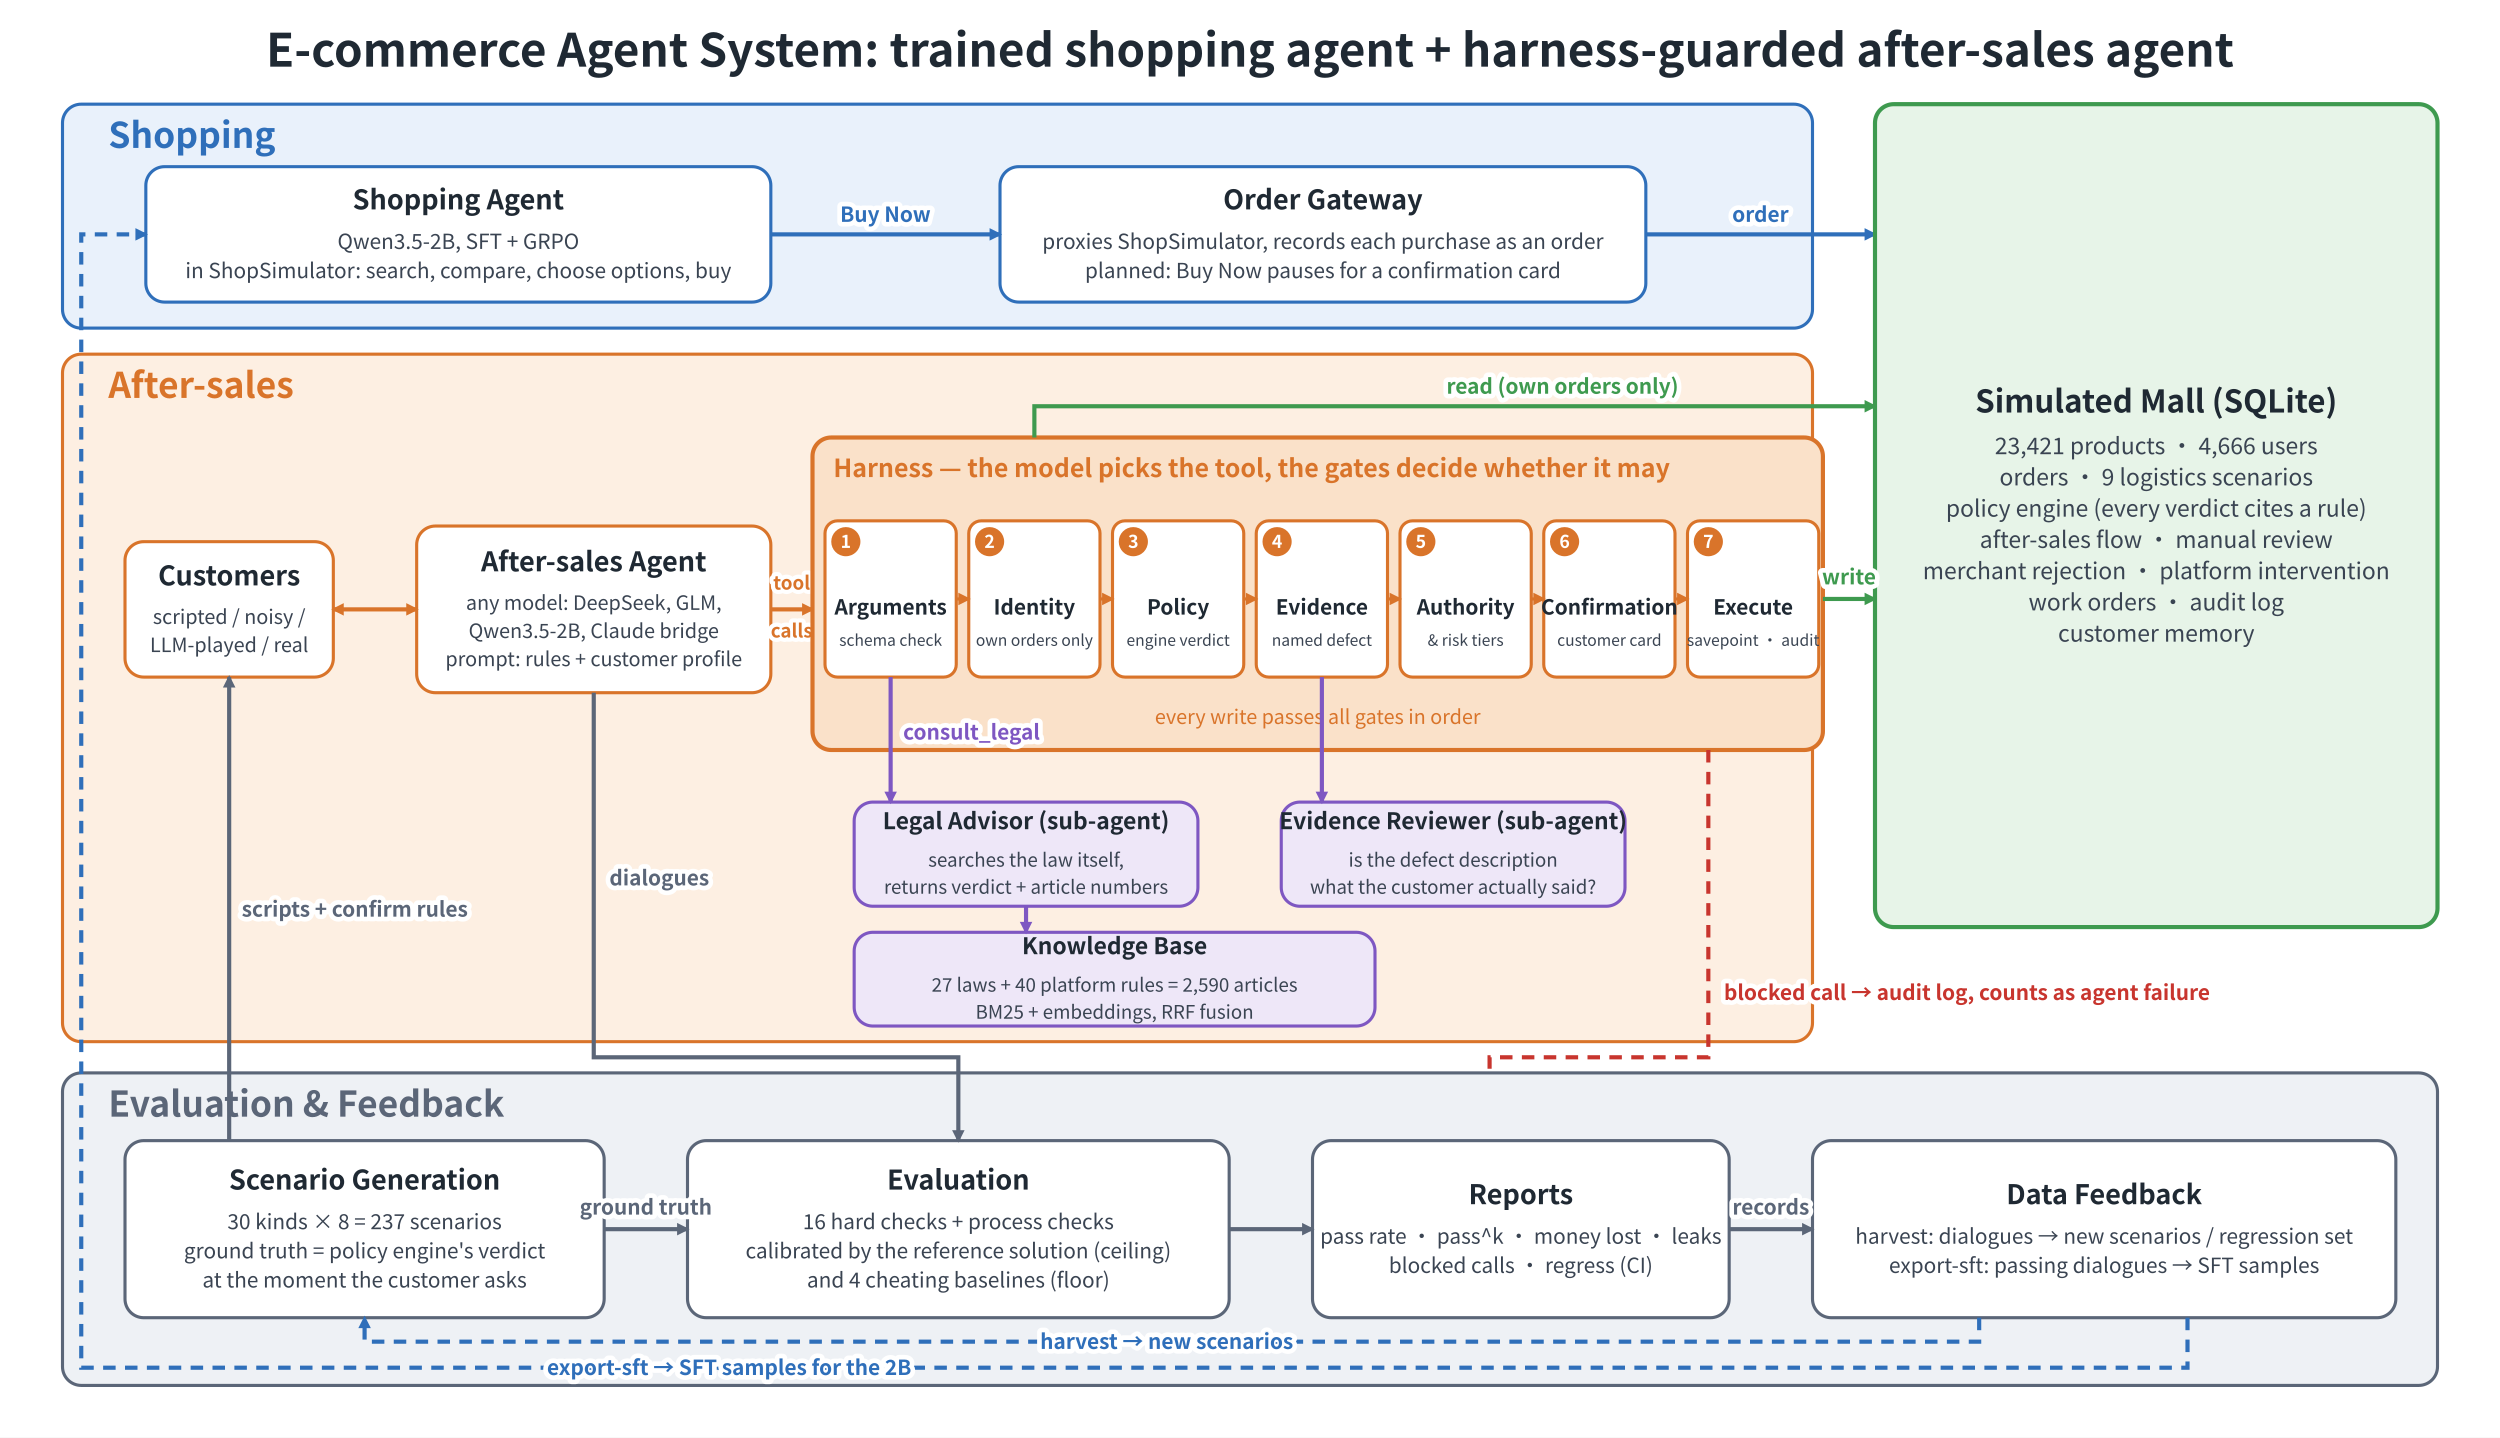
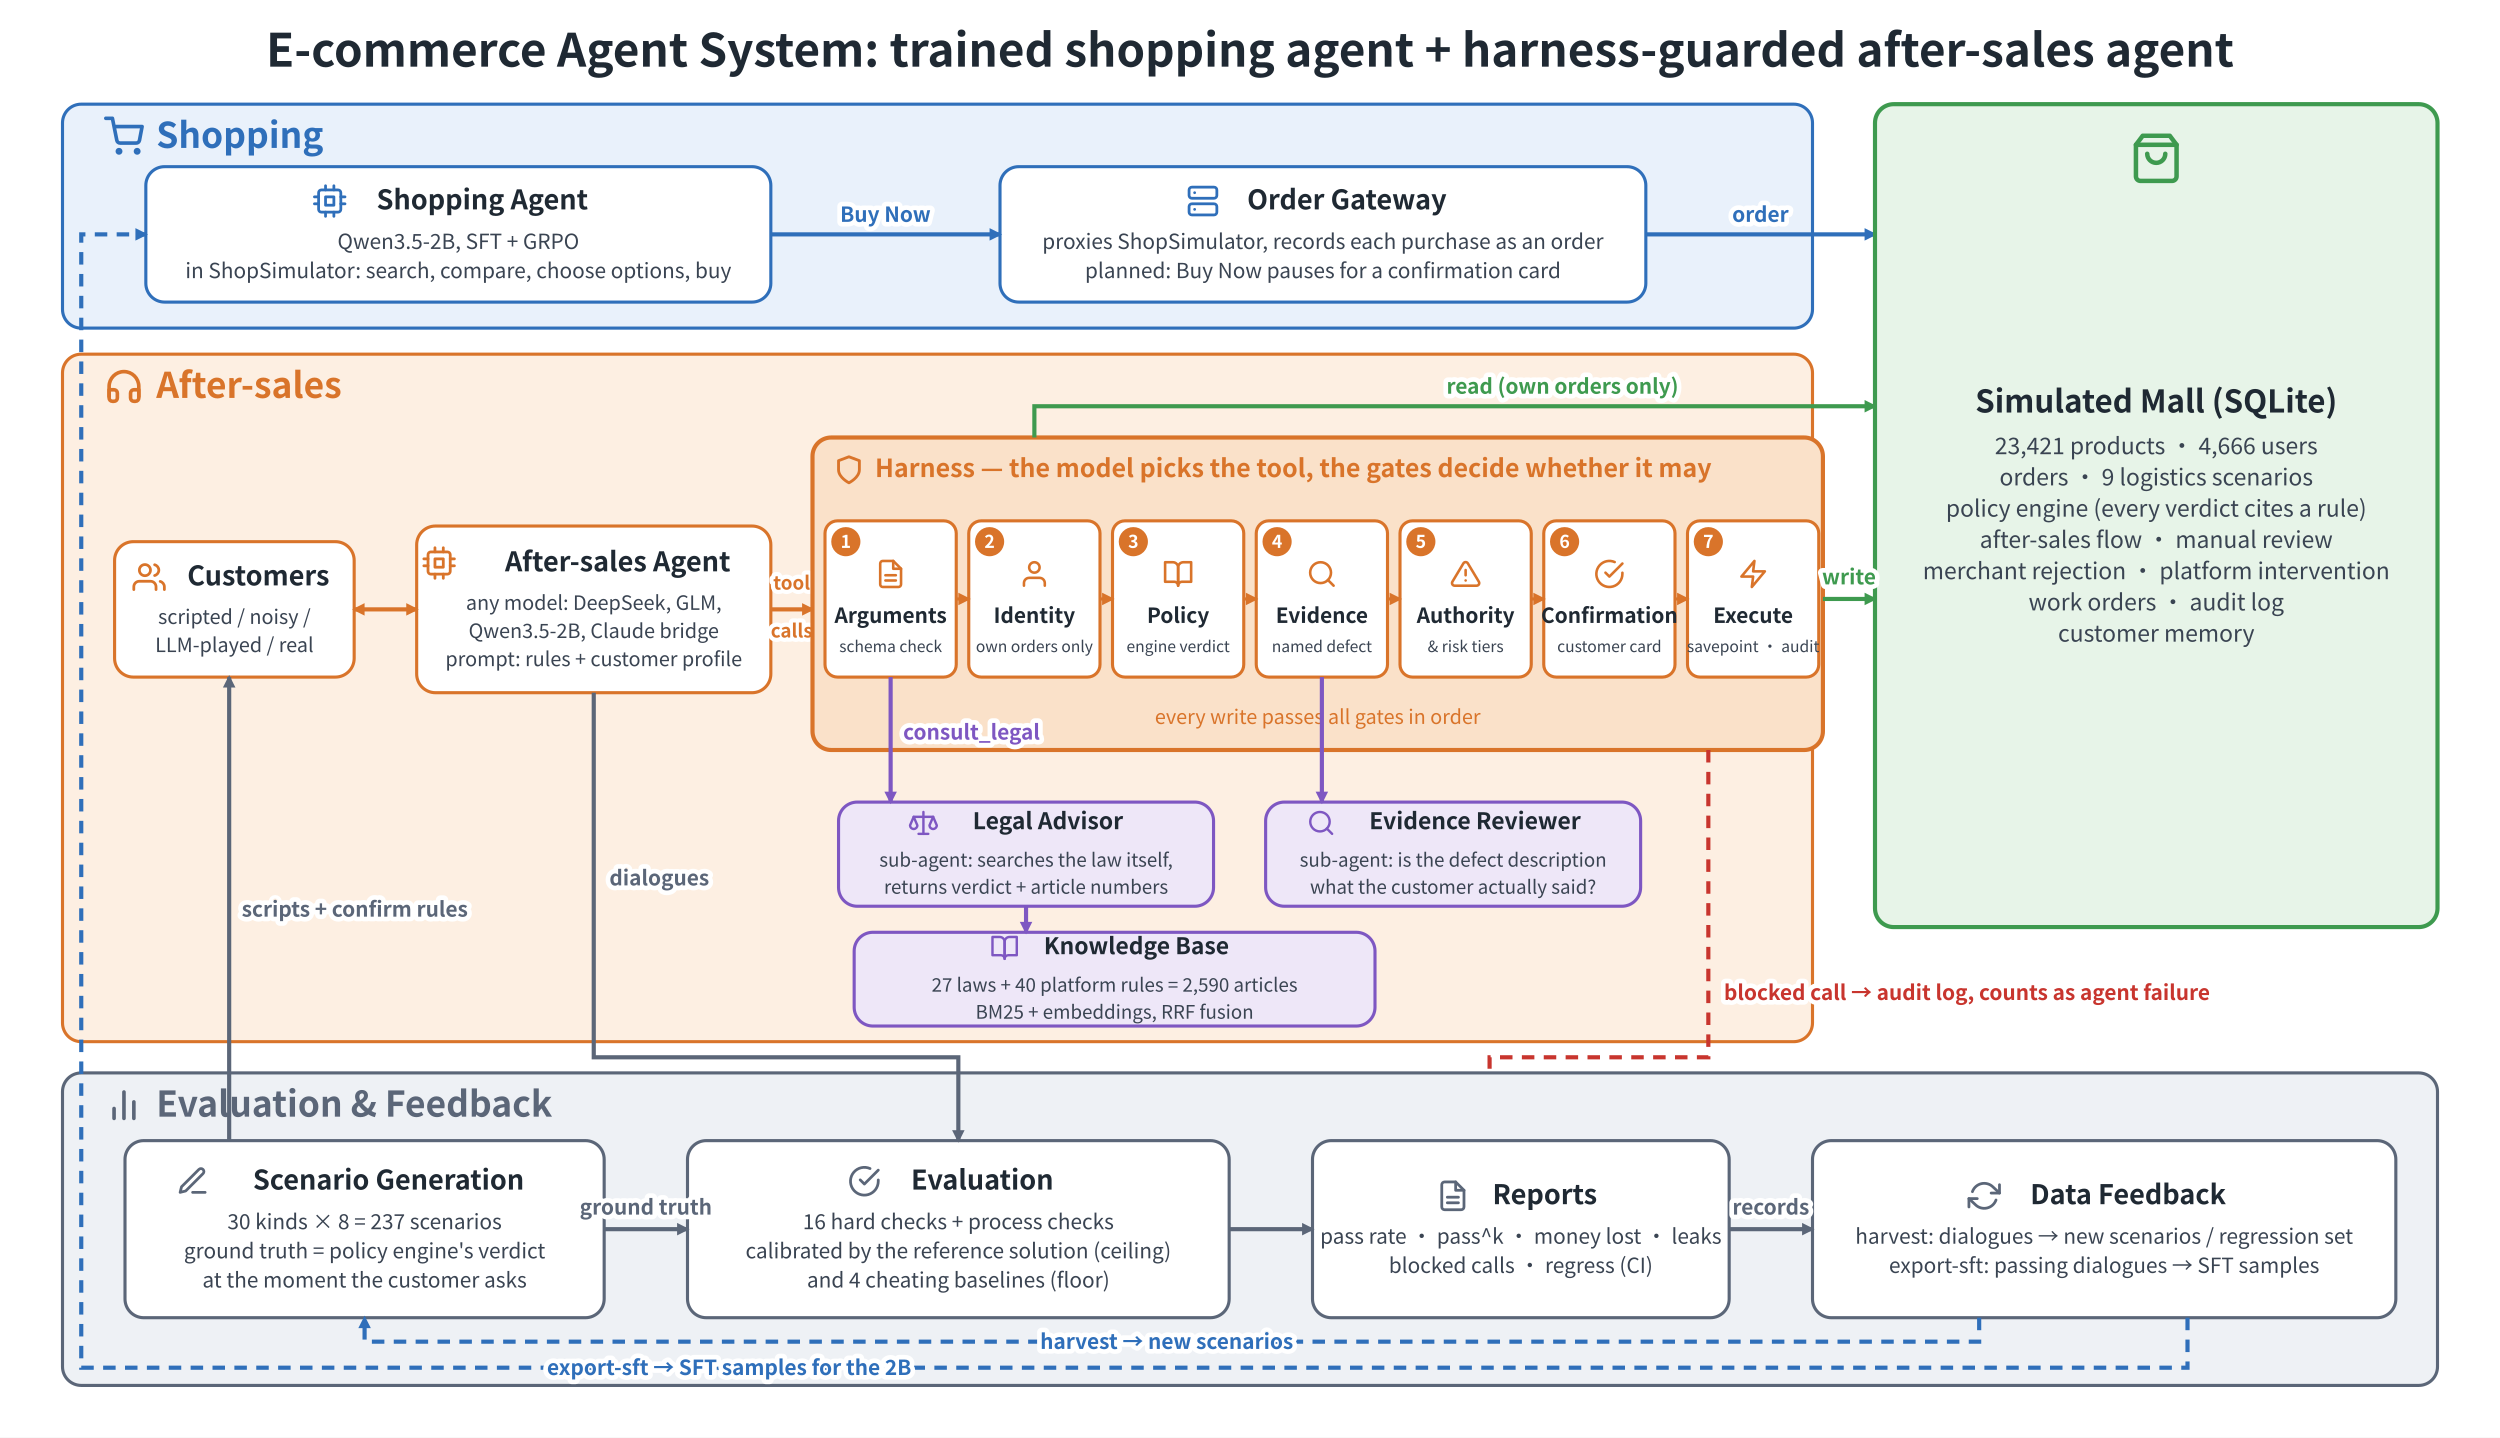
<svg xmlns="http://www.w3.org/2000/svg" width="100%" height="100%" viewBox="0 0 2400 1380" font-family="-apple-system, 'Helvetica Neue', 'PingFang SC', 'Hiragino Sans GB', 'Noto Sans CJK SC', Arial, sans-serif">
  <defs>
    <marker id="head-blue" markerWidth="12" markerHeight="12" refX="10" refY="6" orient="auto" markerUnits="userSpaceOnUse">
      <path d="M 0 0 L 12 6 L 0 12 z" fill="#2F6FBA" />
    </marker>
    <marker id="head-blue-r" markerWidth="12" markerHeight="12" refX="2" refY="6" orient="auto" markerUnits="userSpaceOnUse">
      <path d="M 12 0 L 0 6 L 12 12 z" fill="#2F6FBA" />
    </marker>
    <marker id="head-orange" markerWidth="12" markerHeight="12" refX="10" refY="6" orient="auto" markerUnits="userSpaceOnUse">
      <path d="M 0 0 L 12 6 L 0 12 z" fill="#D9742A" />
    </marker>
    <marker id="head-orange-r" markerWidth="12" markerHeight="12" refX="2" refY="6" orient="auto" markerUnits="userSpaceOnUse">
      <path d="M 12 0 L 0 6 L 12 12 z" fill="#D9742A" />
    </marker>
    <marker id="head-green" markerWidth="12" markerHeight="12" refX="10" refY="6" orient="auto" markerUnits="userSpaceOnUse">
      <path d="M 0 0 L 12 6 L 0 12 z" fill="#3E9A4F" />
    </marker>
    <marker id="head-green-r" markerWidth="12" markerHeight="12" refX="2" refY="6" orient="auto" markerUnits="userSpaceOnUse">
      <path d="M 12 0 L 0 6 L 12 12 z" fill="#3E9A4F" />
    </marker>
    <marker id="head-purple" markerWidth="12" markerHeight="12" refX="10" refY="6" orient="auto" markerUnits="userSpaceOnUse">
      <path d="M 0 0 L 12 6 L 0 12 z" fill="#7E57C2" />
    </marker>
    <marker id="head-purple-r" markerWidth="12" markerHeight="12" refX="2" refY="6" orient="auto" markerUnits="userSpaceOnUse">
      <path d="M 12 0 L 0 6 L 12 12 z" fill="#7E57C2" />
    </marker>
    <marker id="head-grey" markerWidth="12" markerHeight="12" refX="10" refY="6" orient="auto" markerUnits="userSpaceOnUse">
      <path d="M 0 0 L 12 6 L 0 12 z" fill="#5B6678" />
    </marker>
    <marker id="head-grey-r" markerWidth="12" markerHeight="12" refX="2" refY="6" orient="auto" markerUnits="userSpaceOnUse">
      <path d="M 12 0 L 0 6 L 12 12 z" fill="#5B6678" />
    </marker>
    <marker id="head-red" markerWidth="12" markerHeight="12" refX="10" refY="6" orient="auto" markerUnits="userSpaceOnUse">
      <path d="M 0 0 L 12 6 L 0 12 z" fill="#C8352E" />
    </marker>
    <marker id="head-red-r" markerWidth="12" markerHeight="12" refX="2" refY="6" orient="auto" markerUnits="userSpaceOnUse">
      <path d="M 12 0 L 0 6 L 12 12 z" fill="#C8352E" />
    </marker>
  </defs>
  <rect width="2400" height="1380" fill="#FFFFFF" />
  <text x="1200.0" y="64" font-size="44" font-weight="bold" fill="#1F2933" text-anchor="middle">E-commerce Agent System: trained shopping agent + harness-guarded after-sales agent</text>
  <rect x="60" y="100" width="1680" height="215" rx="18" fill="#E9F1FB" stroke="#2F6FBA" stroke-width="3" />
-   <text x="104" y="142" font-size="34" font-weight="bold" fill="#2F6FBA" text-anchor="start">Shopping</text>
+   <g transform="translate(100 112) scale(1.5833)" fill="none" stroke="#2F6FBA" stroke-width="2.2" stroke-linecap="round" stroke-linejoin="round">
+     <circle cx="9" cy="21" r="1" />
+     <circle cx="20" cy="21" r="1" />
+     <path d="M1 1h4l2.68 13.39a2 2 0 0 0 2 1.61h9.72a2 2 0 0 0 2-1.61L23 6H6" />
+   </g>
+   <text x="150" y="142" font-size="34" font-weight="bold" fill="#2F6FBA" text-anchor="start">Shopping</text>
  <rect x="140" y="160" width="600" height="130" rx="18" fill="#FFFFFF" stroke="#2F6FBA" stroke-width="3" />
-   <text x="440.0" y="201.0" font-size="26" font-weight="bold" fill="#1F2933" text-anchor="middle">Shopping Agent</text>
+   <g transform="translate(300.52 177.0) scale(1.3333)" fill="none" stroke="#2F6FBA" stroke-width="2" stroke-linecap="round" stroke-linejoin="round">
+     <rect x="4" y="4" width="16" height="16" rx="2" />
+     <rect x="9" y="9" width="6" height="6" />
+     <line x1="9" y1="1" x2="9" y2="4" />
+     <line x1="15" y1="1" x2="15" y2="4" />
+     <line x1="9" y1="20" x2="9" y2="23" />
+     <line x1="15" y1="20" x2="15" y2="23" />
+     <line x1="20" y1="9" x2="23" y2="9" />
+     <line x1="20" y1="14" x2="23" y2="14" />
+     <line x1="1" y1="9" x2="4" y2="9" />
+     <line x1="1" y1="14" x2="4" y2="14" />
+   </g>
+   <text x="463.0" y="201.0" font-size="26" font-weight="bold" fill="#1F2933" text-anchor="middle">Shopping Agent</text>
  <text x="440.0" y="239.0" font-size="20" font-weight="normal" fill="#3A4452" text-anchor="middle">Qwen3.5-2B, SFT + GRPO</text>
  <text x="440.0" y="267.0" font-size="20" font-weight="normal" fill="#3A4452" text-anchor="middle">in ShopSimulator: search, compare, choose options, buy</text>
  <rect x="960" y="160" width="620" height="130" rx="18" fill="#FFFFFF" stroke="#2F6FBA" stroke-width="3" />
-   <text x="1270.0" y="201.0" font-size="26" font-weight="bold" fill="#1F2933" text-anchor="middle">Order Gateway</text>
+   <g transform="translate(1138.84 177.0) scale(1.3333)" fill="none" stroke="#2F6FBA" stroke-width="2" stroke-linecap="round" stroke-linejoin="round">
+     <rect x="2" y="2" width="20" height="8" rx="2" />
+     <rect x="2" y="14" width="20" height="8" rx="2" />
+     <line x1="6" y1="6" x2="6.01" y2="6" />
+     <line x1="6" y1="18" x2="6.01" y2="18" />
+   </g>
+   <text x="1293.0" y="201.0" font-size="26" font-weight="bold" fill="#1F2933" text-anchor="middle">Order Gateway</text>
  <text x="1270.0" y="239.0" font-size="20" font-weight="normal" fill="#3A4452" text-anchor="middle">proxies ShopSimulator, records each purchase as an order</text>
  <text x="1270.0" y="267.0" font-size="20" font-weight="normal" fill="#3A4452" text-anchor="middle">planned: Buy Now pauses for a confirmation card</text>
  <path d="M 740 225 L 960 225" fill="none" stroke="#2F6FBA" stroke-width="4" marker-end="url(#head-blue)" />
  <text x="850.0" y="213.0" font-size="20" font-weight="bold" fill="#2F6FBA" text-anchor="middle" stroke="#FFFFFF" stroke-width="9.0" paint-order="stroke" stroke-linejoin="round">Buy Now</text>
  <path d="M 1580 225 L 1800 225" fill="none" stroke="#2F6FBA" stroke-width="4" marker-end="url(#head-blue)" />
  <text x="1690.0" y="213.0" font-size="20" font-weight="bold" fill="#2F6FBA" text-anchor="middle" stroke="#FFFFFF" stroke-width="9.0" paint-order="stroke" stroke-linejoin="round">order</text>
  <rect x="1800" y="100" width="540" height="790" rx="18" fill="#E7F4E8" stroke="#3E9A4F" stroke-width="4" />
+   <g transform="translate(2044.0 126) scale(2.1667)" fill="none" stroke="#3E9A4F" stroke-width="2" stroke-linecap="round" stroke-linejoin="round">
+     <path d="M6 2L3 6v14a2 2 0 0 0 2 2h14a2 2 0 0 0 2-2V6l-3-4z" />
+     <line x1="3" y1="6" x2="21" y2="6" />
+     <path d="M16 10a4 4 0 0 1-8 0" />
+   </g>
  <text x="2070.0" y="396.0" font-size="30" font-weight="bold" fill="#1F2933" text-anchor="middle">Simulated Mall (SQLite)</text>
  <text x="2070.0" y="436.0" font-size="22" font-weight="normal" fill="#3A4452" text-anchor="middle">23,421 products · 4,666 users</text>
  <text x="2070.0" y="466.0" font-size="22" font-weight="normal" fill="#3A4452" text-anchor="middle">orders · 9 logistics scenarios</text>
  <text x="2070.0" y="496.0" font-size="22" font-weight="normal" fill="#3A4452" text-anchor="middle">policy engine (every verdict cites a rule)</text>
  <text x="2070.0" y="526.0" font-size="22" font-weight="normal" fill="#3A4452" text-anchor="middle">after-sales flow · manual review</text>
  <text x="2070.0" y="556.0" font-size="22" font-weight="normal" fill="#3A4452" text-anchor="middle">merchant rejection · platform intervention</text>
  <text x="2070.0" y="586.0" font-size="22" font-weight="normal" fill="#3A4452" text-anchor="middle">work orders · audit log</text>
  <text x="2070.0" y="616.0" font-size="22" font-weight="normal" fill="#3A4452" text-anchor="middle">customer memory</text>
  <rect x="60" y="340" width="1680" height="660" rx="18" fill="#FDEFE2" stroke="#D9742A" stroke-width="3" />
-   <text x="104" y="382" font-size="34" font-weight="bold" fill="#D9742A" text-anchor="start">After-sales</text>
-   <rect x="120" y="520" width="200" height="130" rx="18" fill="#FFFFFF" stroke="#D9742A" stroke-width="3" />
-   <text x="220.0" y="562.0" font-size="26" font-weight="bold" fill="#1F2933" text-anchor="middle">Customers</text>
-   <text x="220.0" y="599.0" font-size="19" font-weight="normal" fill="#3A4452" text-anchor="middle">scripted / noisy /</text>
-   <text x="220.0" y="626.0" font-size="19" font-weight="normal" fill="#3A4452" text-anchor="middle">LLM-played / real</text>
+   <g transform="translate(100 352) scale(1.5833)" fill="none" stroke="#D9742A" stroke-width="2.2" stroke-linecap="round" stroke-linejoin="round">
+     <path d="M3 18v-6a9 9 0 0 1 18 0v6" />
+     <path d="M21 19a2 2 0 0 1-2 2h-1a2 2 0 0 1-2-2v-3a2 2 0 0 1 2-2h3zM3 19a2 2 0 0 0 2 2h1a2 2 0 0 0 2-2v-3a2 2 0 0 0-2-2H3z" />
+   </g>
+   <text x="150" y="382" font-size="34" font-weight="bold" fill="#D9742A" text-anchor="start">After-sales</text>
+   <rect x="110" y="520" width="230" height="130" rx="18" fill="#FFFFFF" stroke="#D9742A" stroke-width="3" />
+   <g transform="translate(127.12 538.0) scale(1.3333)" fill="none" stroke="#D9742A" stroke-width="2" stroke-linecap="round" stroke-linejoin="round">
+     <path d="M17 21v-2a4 4 0 0 0-4-4H5a4 4 0 0 0-4 4v2" />
+     <circle cx="9" cy="7" r="4" />
+     <path d="M23 21v-2a4 4 0 0 0-3-3.87" />
+     <path d="M16 3.13a4 4 0 0 1 0 7.75" />
+   </g>
+   <text x="248.0" y="562.0" font-size="26" font-weight="bold" fill="#1F2933" text-anchor="middle">Customers</text>
+   <text x="225.0" y="599.0" font-size="19" font-weight="normal" fill="#3A4452" text-anchor="middle">scripted / noisy /</text>
+   <text x="225.0" y="626.0" font-size="19" font-weight="normal" fill="#3A4452" text-anchor="middle">LLM-played / real</text>
  <rect x="400" y="505" width="340" height="160" rx="18" fill="#FFFFFF" stroke="#D9742A" stroke-width="3" />
-   <text x="570.0" y="548.5" font-size="26" font-weight="bold" fill="#1F2933" text-anchor="middle">After-sales Agent</text>
+   <g transform="translate(405.56 524.5) scale(1.3333)" fill="none" stroke="#D9742A" stroke-width="2" stroke-linecap="round" stroke-linejoin="round">
+     <rect x="4" y="4" width="16" height="16" rx="2" />
+     <rect x="9" y="9" width="6" height="6" />
+     <line x1="9" y1="1" x2="9" y2="4" />
+     <line x1="15" y1="1" x2="15" y2="4" />
+     <line x1="9" y1="20" x2="9" y2="23" />
+     <line x1="15" y1="20" x2="15" y2="23" />
+     <line x1="20" y1="9" x2="23" y2="9" />
+     <line x1="20" y1="14" x2="23" y2="14" />
+     <line x1="1" y1="9" x2="4" y2="9" />
+     <line x1="1" y1="14" x2="4" y2="14" />
+   </g>
+   <text x="593.0" y="548.5" font-size="26" font-weight="bold" fill="#1F2933" text-anchor="middle">After-sales Agent</text>
  <text x="570.0" y="585.5" font-size="19" font-weight="normal" fill="#3A4452" text-anchor="middle">any model: DeepSeek, GLM,</text>
  <text x="570.0" y="612.5" font-size="19" font-weight="normal" fill="#3A4452" text-anchor="middle">Qwen3.5-2B, Claude bridge</text>
  <text x="570.0" y="639.5" font-size="19" font-weight="normal" fill="#3A4452" text-anchor="middle">prompt: rules + customer profile</text>
-   <path d="M 320 585 L 400 585" fill="none" stroke="#D9742A" stroke-width="4" marker-end="url(#head-orange)" marker-start="url(#head-orange-r)" />
+   <path d="M 340 585 L 400 585" fill="none" stroke="#D9742A" stroke-width="4" marker-end="url(#head-orange)" marker-start="url(#head-orange-r)" />
  <path d="M 740 585 L 780 585" fill="none" stroke="#D9742A" stroke-width="4" marker-end="url(#head-orange)" />
  <text x="760" y="566" font-size="18" font-weight="bold" fill="#D9742A" text-anchor="middle" stroke="#FFFFFF" stroke-width="8.1" paint-order="stroke" stroke-linejoin="round">tool</text>
  <text x="760" y="612" font-size="18" font-weight="bold" fill="#D9742A" text-anchor="middle" stroke="#FFFFFF" stroke-width="8.1" paint-order="stroke" stroke-linejoin="round">calls</text>
  <rect x="780" y="420" width="970" height="300" rx="18" fill="#FAE1C9" stroke="#D9742A" stroke-width="4" />
-   <text x="800" y="458" font-size="24" font-weight="bold" fill="#D9742A" text-anchor="start">Harness — the model picks the tool, the gates decide whether it may</text>
+   <g transform="translate(800 436) scale(1.25)" fill="none" stroke="#D9742A" stroke-width="2.2" stroke-linecap="round" stroke-linejoin="round">
+     <path d="M12 22s8-4 8-10V5l-8-3-8 3v7c0 6 8 10 8 10z" />
+   </g>
+   <text x="840" y="458" font-size="24" font-weight="bold" fill="#D9742A" text-anchor="start">Harness — the model picks the tool, the gates decide whether it may</text>
  <rect x="792" y="500" width="126" height="150" rx="12" fill="#FFFFFF" stroke="#D9742A" stroke-width="3" />
  <circle cx="812" cy="520" r="14" fill="#D9742A" />
  <text x="812" y="526" font-size="17" font-weight="bold" fill="#FFFFFF" text-anchor="middle">1</text>
-   <text x="855.0" y="590" font-size="20" font-weight="bold" fill="#1F2933" text-anchor="middle">Arguments</text>
-   <text x="855.0" y="620" font-size="15" font-weight="normal" fill="#3A4452" text-anchor="middle">schema check</text>
+   <g transform="translate(840.0 536) scale(1.25)" fill="none" stroke="#D9742A" stroke-width="2" stroke-linecap="round" stroke-linejoin="round">
+     <path d="M14 2H6a2 2 0 0 0-2 2v16a2 2 0 0 0 2 2h12a2 2 0 0 0 2-2V8z" />
+     <polyline points="14 2 14 8 20 8" />
+     <line x1="16" y1="13" x2="8" y2="13" />
+     <line x1="16" y1="17" x2="8" y2="17" />
+   </g>
+   <text x="855.0" y="598" font-size="20" font-weight="bold" fill="#1F2933" text-anchor="middle">Arguments</text>
+   <text x="855.0" y="626" font-size="15" font-weight="normal" fill="#3A4452" text-anchor="middle">schema check</text>
  <rect x="930" y="500" width="126" height="150" rx="12" fill="#FFFFFF" stroke="#D9742A" stroke-width="3" />
  <circle cx="950" cy="520" r="14" fill="#D9742A" />
  <text x="950" y="526" font-size="17" font-weight="bold" fill="#FFFFFF" text-anchor="middle">2</text>
-   <text x="993.0" y="590" font-size="20" font-weight="bold" fill="#1F2933" text-anchor="middle">Identity</text>
-   <text x="993.0" y="620" font-size="15" font-weight="normal" fill="#3A4452" text-anchor="middle">own orders only</text>
+   <g transform="translate(978.0 536) scale(1.25)" fill="none" stroke="#D9742A" stroke-width="2" stroke-linecap="round" stroke-linejoin="round">
+     <path d="M20 21v-2a4 4 0 0 0-4-4H8a4 4 0 0 0-4 4v2" />
+     <circle cx="12" cy="7" r="4" />
+   </g>
+   <text x="993.0" y="598" font-size="20" font-weight="bold" fill="#1F2933" text-anchor="middle">Identity</text>
+   <text x="993.0" y="626" font-size="15" font-weight="normal" fill="#3A4452" text-anchor="middle">own orders only</text>
  <path d="M 918 575 L 930 575" fill="none" stroke="#D9742A" stroke-width="3" marker-end="url(#head-orange)" />
  <rect x="1068" y="500" width="126" height="150" rx="12" fill="#FFFFFF" stroke="#D9742A" stroke-width="3" />
  <circle cx="1088" cy="520" r="14" fill="#D9742A" />
  <text x="1088" y="526" font-size="17" font-weight="bold" fill="#FFFFFF" text-anchor="middle">3</text>
-   <text x="1131.0" y="590" font-size="20" font-weight="bold" fill="#1F2933" text-anchor="middle">Policy</text>
-   <text x="1131.0" y="620" font-size="15" font-weight="normal" fill="#3A4452" text-anchor="middle">engine verdict</text>
+   <g transform="translate(1116.0 536) scale(1.25)" fill="none" stroke="#D9742A" stroke-width="2" stroke-linecap="round" stroke-linejoin="round">
+     <path d="M2 3h6a4 4 0 0 1 4 4v14a3 3 0 0 0-3-3H2z" />
+     <path d="M22 3h-6a4 4 0 0 0-4 4v14a3 3 0 0 1 3-3h7z" />
+   </g>
+   <text x="1131.0" y="598" font-size="20" font-weight="bold" fill="#1F2933" text-anchor="middle">Policy</text>
+   <text x="1131.0" y="626" font-size="15" font-weight="normal" fill="#3A4452" text-anchor="middle">engine verdict</text>
  <path d="M 1056 575 L 1068 575" fill="none" stroke="#D9742A" stroke-width="3" marker-end="url(#head-orange)" />
  <rect x="1206" y="500" width="126" height="150" rx="12" fill="#FFFFFF" stroke="#D9742A" stroke-width="3" />
  <circle cx="1226" cy="520" r="14" fill="#D9742A" />
  <text x="1226" y="526" font-size="17" font-weight="bold" fill="#FFFFFF" text-anchor="middle">4</text>
-   <text x="1269.0" y="590" font-size="20" font-weight="bold" fill="#1F2933" text-anchor="middle">Evidence</text>
-   <text x="1269.0" y="620" font-size="15" font-weight="normal" fill="#3A4452" text-anchor="middle">named defect</text>
+   <g transform="translate(1254.0 536) scale(1.25)" fill="none" stroke="#D9742A" stroke-width="2" stroke-linecap="round" stroke-linejoin="round">
+     <circle cx="11" cy="11" r="8" />
+     <line x1="21" y1="21" x2="16.65" y2="16.65" />
+   </g>
+   <text x="1269.0" y="598" font-size="20" font-weight="bold" fill="#1F2933" text-anchor="middle">Evidence</text>
+   <text x="1269.0" y="626" font-size="15" font-weight="normal" fill="#3A4452" text-anchor="middle">named defect</text>
  <path d="M 1194 575 L 1206 575" fill="none" stroke="#D9742A" stroke-width="3" marker-end="url(#head-orange)" />
  <rect x="1344" y="500" width="126" height="150" rx="12" fill="#FFFFFF" stroke="#D9742A" stroke-width="3" />
  <circle cx="1364" cy="520" r="14" fill="#D9742A" />
  <text x="1364" y="526" font-size="17" font-weight="bold" fill="#FFFFFF" text-anchor="middle">5</text>
-   <text x="1407.0" y="590" font-size="20" font-weight="bold" fill="#1F2933" text-anchor="middle">Authority</text>
-   <text x="1407.0" y="620" font-size="15" font-weight="normal" fill="#3A4452" text-anchor="middle">&amp; risk tiers</text>
+   <g transform="translate(1392.0 536) scale(1.25)" fill="none" stroke="#D9742A" stroke-width="2" stroke-linecap="round" stroke-linejoin="round">
+     <path d="M10.29 3.86L1.82 18a2 2 0 0 0 1.71 3h16.94a2 2 0 0 0 1.71-3L13.71 3.86a2 2 0 0 0-3.42 0z" />
+     <line x1="12" y1="9" x2="12" y2="13" />
+     <line x1="12" y1="17" x2="12.01" y2="17" />
+   </g>
+   <text x="1407.0" y="598" font-size="20" font-weight="bold" fill="#1F2933" text-anchor="middle">Authority</text>
+   <text x="1407.0" y="626" font-size="15" font-weight="normal" fill="#3A4452" text-anchor="middle">&amp; risk tiers</text>
  <path d="M 1332 575 L 1344 575" fill="none" stroke="#D9742A" stroke-width="3" marker-end="url(#head-orange)" />
  <rect x="1482" y="500" width="126" height="150" rx="12" fill="#FFFFFF" stroke="#D9742A" stroke-width="3" />
  <circle cx="1502" cy="520" r="14" fill="#D9742A" />
  <text x="1502" y="526" font-size="17" font-weight="bold" fill="#FFFFFF" text-anchor="middle">6</text>
-   <text x="1545.0" y="590" font-size="20" font-weight="bold" fill="#1F2933" text-anchor="middle">Confirmation</text>
-   <text x="1545.0" y="620" font-size="15" font-weight="normal" fill="#3A4452" text-anchor="middle">customer card</text>
+   <g transform="translate(1530.0 536) scale(1.25)" fill="none" stroke="#D9742A" stroke-width="2" stroke-linecap="round" stroke-linejoin="round">
+     <path d="M22 11.08V12a10 10 0 1 1-5.93-9.14" />
+     <polyline points="22 4 12 14.01 9 11.01" />
+   </g>
+   <text x="1545.0" y="598" font-size="20" font-weight="bold" fill="#1F2933" text-anchor="middle">Confirmation</text>
+   <text x="1545.0" y="626" font-size="15" font-weight="normal" fill="#3A4452" text-anchor="middle">customer card</text>
  <path d="M 1470 575 L 1482 575" fill="none" stroke="#D9742A" stroke-width="3" marker-end="url(#head-orange)" />
  <rect x="1620" y="500" width="126" height="150" rx="12" fill="#FFFFFF" stroke="#D9742A" stroke-width="3" />
  <circle cx="1640" cy="520" r="14" fill="#D9742A" />
  <text x="1640" y="526" font-size="17" font-weight="bold" fill="#FFFFFF" text-anchor="middle">7</text>
-   <text x="1683.0" y="590" font-size="20" font-weight="bold" fill="#1F2933" text-anchor="middle">Execute</text>
-   <text x="1683.0" y="620" font-size="15" font-weight="normal" fill="#3A4452" text-anchor="middle">savepoint · audit</text>
+   <g transform="translate(1668.0 536) scale(1.25)" fill="none" stroke="#D9742A" stroke-width="2" stroke-linecap="round" stroke-linejoin="round">
+     <polygon points="13 2 3 14 12 14 11 22 21 10 12 10 13 2" />
+   </g>
+   <text x="1683.0" y="598" font-size="20" font-weight="bold" fill="#1F2933" text-anchor="middle">Execute</text>
+   <text x="1683.0" y="626" font-size="15" font-weight="normal" fill="#3A4452" text-anchor="middle">savepoint · audit</text>
  <path d="M 1608 575 L 1620 575" fill="none" stroke="#D9742A" stroke-width="3" marker-end="url(#head-orange)" />
  <text x="1265" y="695" font-size="19" font-weight="normal" fill="#D9742A" text-anchor="middle">every write passes all gates in order</text>
  <path d="M 993.0 420 L 993.0 390 L 1800 390" fill="none" stroke="#3E9A4F" stroke-width="4" marker-end="url(#head-green)" />
  <text x="1500" y="378" font-size="20" font-weight="bold" fill="#3E9A4F" text-anchor="middle" stroke="#FFFFFF" stroke-width="9.0" paint-order="stroke" stroke-linejoin="round">read (own orders only)</text>
  <path d="M 1750 575 L 1800 575" fill="none" stroke="#3E9A4F" stroke-width="4" marker-end="url(#head-green)" />
  <text x="1775.0" y="561.0" font-size="20" font-weight="bold" fill="#3E9A4F" text-anchor="middle" stroke="#FFFFFF" stroke-width="9.0" paint-order="stroke" stroke-linejoin="round">write</text>
-   <rect x="820" y="770" width="330" height="100" rx="18" fill="#EEE7F8" stroke="#7E57C2" stroke-width="3" />
-   <text x="985.0" y="796.0" font-size="22" font-weight="bold" fill="#1F2933" text-anchor="middle">Legal Advisor (sub-agent)</text>
-   <text x="985.0" y="832.0" font-size="18" font-weight="normal" fill="#3A4452" text-anchor="middle">searches the law itself,</text>
+   <rect x="805" y="770" width="360" height="100" rx="18" fill="#EEE7F8" stroke="#7E57C2" stroke-width="3" />
+   <g transform="translate(872.48 776.0) scale(1.1667)" fill="none" stroke="#7E57C2" stroke-width="2" stroke-linecap="round" stroke-linejoin="round">
+     <line x1="12" y1="3" x2="12" y2="21" />
+     <line x1="4" y1="7" x2="20" y2="7" />
+     <path d="M4 7l-3 7a3 3 0 0 0 6 0z" />
+     <path d="M20 7l-3 7a3 3 0 0 0 6 0z" />
+     <line x1="8" y1="21" x2="16" y2="21" />
+   </g>
+   <text x="1006.0" y="796.0" font-size="22" font-weight="bold" fill="#1F2933" text-anchor="middle">Legal Advisor</text>
+   <text x="985.0" y="832.0" font-size="18" font-weight="normal" fill="#3A4452" text-anchor="middle">sub-agent: searches the law itself,</text>
  <text x="985.0" y="858.0" font-size="18" font-weight="normal" fill="#3A4452" text-anchor="middle">returns verdict + article numbers</text>
-   <rect x="1230" y="770" width="330" height="100" rx="18" fill="#EEE7F8" stroke="#7E57C2" stroke-width="3" />
-   <text x="1395.0" y="796.0" font-size="22" font-weight="bold" fill="#1F2933" text-anchor="middle">Evidence Reviewer (sub-agent)</text>
-   <text x="1395.0" y="832.0" font-size="18" font-weight="normal" fill="#3A4452" text-anchor="middle">is the defect description</text>
+   <rect x="1215" y="770" width="360" height="100" rx="18" fill="#EEE7F8" stroke="#7E57C2" stroke-width="3" />
+   <g transform="translate(1254.32 776.0) scale(1.1667)" fill="none" stroke="#7E57C2" stroke-width="2" stroke-linecap="round" stroke-linejoin="round">
+     <circle cx="11" cy="11" r="8" />
+     <line x1="21" y1="21" x2="16.65" y2="16.65" />
+   </g>
+   <text x="1416.0" y="796.0" font-size="22" font-weight="bold" fill="#1F2933" text-anchor="middle">Evidence Reviewer</text>
+   <text x="1395.0" y="832.0" font-size="18" font-weight="normal" fill="#3A4452" text-anchor="middle">sub-agent: is the defect description</text>
  <text x="1395.0" y="858.0" font-size="18" font-weight="normal" fill="#3A4452" text-anchor="middle">what the customer actually said?</text>
  <rect x="820" y="895" width="500" height="90" rx="18" fill="#EEE7F8" stroke="#7E57C2" stroke-width="3" />
-   <text x="1070.0" y="916.0" font-size="22" font-weight="bold" fill="#1F2933" text-anchor="middle">Knowledge Base</text>
+   <g transform="translate(950.44 896.0) scale(1.1667)" fill="none" stroke="#7E57C2" stroke-width="2" stroke-linecap="round" stroke-linejoin="round">
+     <path d="M2 3h6a4 4 0 0 1 4 4v14a3 3 0 0 0-3-3H2z" />
+     <path d="M22 3h-6a4 4 0 0 0-4 4v14a3 3 0 0 1 3-3h7z" />
+   </g>
+   <text x="1091.0" y="916.0" font-size="22" font-weight="bold" fill="#1F2933" text-anchor="middle">Knowledge Base</text>
  <text x="1070.0" y="952.0" font-size="18" font-weight="normal" fill="#3A4452" text-anchor="middle">27 laws + 40 platform rules = 2,590 articles</text>
  <text x="1070.0" y="978.0" font-size="18" font-weight="normal" fill="#3A4452" text-anchor="middle">BM25 + embeddings, RRF fusion</text>
  <path d="M 855.0 650 L 855.0 770" fill="none" stroke="#7E57C2" stroke-width="4" marker-end="url(#head-purple)" />
  <text x="867.0" y="710" font-size="20" font-weight="bold" fill="#7E57C2" text-anchor="start" stroke="#FFFFFF" stroke-width="9.0" paint-order="stroke" stroke-linejoin="round">consult_legal</text>
  <path d="M 1269.0 650 L 1269.0 770" fill="none" stroke="#7E57C2" stroke-width="4" marker-end="url(#head-purple)" />
  <path d="M 985 870 L 985 895" fill="none" stroke="#7E57C2" stroke-width="4" marker-end="url(#head-purple)" />
  <path d="M 1640 720 L 1640 1015 L 1430 1015 L 1430 1090" fill="none" stroke="#C8352E" stroke-width="4" stroke-dasharray="12 9" marker-end="url(#head-red)" />
  <text x="1655" y="960" font-size="20" font-weight="bold" fill="#C8352E" text-anchor="start" stroke="#FFFFFF" stroke-width="9.0" paint-order="stroke" stroke-linejoin="round">blocked call → audit log, counts as agent failure</text>
  <rect x="60" y="1030" width="2280" height="300" rx="18" fill="#EEF1F5" stroke="#5B6678" stroke-width="3" />
-   <text x="104" y="1072" font-size="34" font-weight="bold" fill="#5B6678" text-anchor="start">Evaluation &amp; Feedback</text>
+   <g transform="translate(100 1042) scale(1.5833)" fill="none" stroke="#5B6678" stroke-width="2.2" stroke-linecap="round" stroke-linejoin="round">
+     <line x1="18" y1="20" x2="18" y2="10" />
+     <line x1="12" y1="20" x2="12" y2="4" />
+     <line x1="6" y1="20" x2="6" y2="14" />
+   </g>
+   <text x="150" y="1072" font-size="34" font-weight="bold" fill="#5B6678" text-anchor="start">Evaluation &amp; Feedback</text>
  <rect x="120" y="1095" width="460" height="170" rx="18" fill="#FFFFFF" stroke="#5B6678" stroke-width="3" />
-   <text x="350.0" y="1142.0" font-size="26" font-weight="bold" fill="#1F2933" text-anchor="middle">Scenario Generation</text>
+   <g transform="translate(168.92 1118.0) scale(1.3333)" fill="none" stroke="#5B6678" stroke-width="2" stroke-linecap="round" stroke-linejoin="round">
+     <path d="M12 20h9" />
+     <path d="M16.5 3.5a2.121 2.121 0 0 1 3 3L7 19l-4 1 1-4L16.5 3.5z" />
+   </g>
+   <text x="373.0" y="1142.0" font-size="26" font-weight="bold" fill="#1F2933" text-anchor="middle">Scenario Generation</text>
  <text x="350.0" y="1180.0" font-size="20" font-weight="normal" fill="#3A4452" text-anchor="middle">30 kinds × 8 = 237 scenarios</text>
  <text x="350.0" y="1208.0" font-size="20" font-weight="normal" fill="#3A4452" text-anchor="middle">ground truth = policy engine's verdict</text>
  <text x="350.0" y="1236.0" font-size="20" font-weight="normal" fill="#3A4452" text-anchor="middle">at the moment the customer asks</text>
  <rect x="660" y="1095" width="520" height="170" rx="18" fill="#FFFFFF" stroke="#5B6678" stroke-width="3" />
-   <text x="920.0" y="1142.0" font-size="26" font-weight="bold" fill="#1F2933" text-anchor="middle">Evaluation</text>
+   <g transform="translate(813.8 1118.0) scale(1.3333)" fill="none" stroke="#5B6678" stroke-width="2" stroke-linecap="round" stroke-linejoin="round">
+     <path d="M22 11.08V12a10 10 0 1 1-5.93-9.14" />
+     <polyline points="22 4 12 14.01 9 11.01" />
+   </g>
+   <text x="943.0" y="1142.0" font-size="26" font-weight="bold" fill="#1F2933" text-anchor="middle">Evaluation</text>
  <text x="920.0" y="1180.0" font-size="20" font-weight="normal" fill="#3A4452" text-anchor="middle">16 hard checks + process checks</text>
  <text x="920.0" y="1208.0" font-size="20" font-weight="normal" fill="#3A4452" text-anchor="middle">calibrated by the reference solution (ceiling)</text>
  <text x="920.0" y="1236.0" font-size="20" font-weight="normal" fill="#3A4452" text-anchor="middle">and 4 cheating baselines (floor)</text>
  <rect x="1260" y="1095" width="400" height="170" rx="18" fill="#FFFFFF" stroke="#5B6678" stroke-width="3" />
-   <text x="1460.0" y="1156.0" font-size="26" font-weight="bold" fill="#1F2933" text-anchor="middle">Reports</text>
+   <g transform="translate(1378.76 1132.0) scale(1.3333)" fill="none" stroke="#5B6678" stroke-width="2" stroke-linecap="round" stroke-linejoin="round">
+     <path d="M14 2H6a2 2 0 0 0-2 2v16a2 2 0 0 0 2 2h12a2 2 0 0 0 2-2V8z" />
+     <polyline points="14 2 14 8 20 8" />
+     <line x1="16" y1="13" x2="8" y2="13" />
+     <line x1="16" y1="17" x2="8" y2="17" />
+   </g>
+   <text x="1483.0" y="1156.0" font-size="26" font-weight="bold" fill="#1F2933" text-anchor="middle">Reports</text>
  <text x="1460.0" y="1194.0" font-size="20" font-weight="normal" fill="#3A4452" text-anchor="middle">pass rate · pass^k · money lost · leaks</text>
  <text x="1460.0" y="1222.0" font-size="20" font-weight="normal" fill="#3A4452" text-anchor="middle">blocked calls · regress (CI)</text>
  <rect x="1740" y="1095" width="560" height="170" rx="18" fill="#FFFFFF" stroke="#5B6678" stroke-width="3" />
-   <text x="2020.0" y="1156.0" font-size="26" font-weight="bold" fill="#1F2933" text-anchor="middle">Data Feedback</text>
+   <g transform="translate(1888.84 1132.0) scale(1.3333)" fill="none" stroke="#5B6678" stroke-width="2" stroke-linecap="round" stroke-linejoin="round">
+     <polyline points="23 4 23 10 17 10" />
+     <polyline points="1 20 1 14 7 14" />
+     <path d="M3.51 9a9 9 0 0 1 14.85-3.36L23 10M1 14l4.64 4.36A9 9 0 0 0 20.49 15" />
+   </g>
+   <text x="2043.0" y="1156.0" font-size="26" font-weight="bold" fill="#1F2933" text-anchor="middle">Data Feedback</text>
  <text x="2020.0" y="1194.0" font-size="20" font-weight="normal" fill="#3A4452" text-anchor="middle">harvest: dialogues → new scenarios / regression set</text>
  <text x="2020.0" y="1222.0" font-size="20" font-weight="normal" fill="#3A4452" text-anchor="middle">export-sft: passing dialogues → SFT samples</text>
  <path d="M 580 1180 L 660 1180" fill="none" stroke="#5B6678" stroke-width="4" marker-end="url(#head-grey)" />
  <text x="620.0" y="1166.0" font-size="20" font-weight="bold" fill="#5B6678" text-anchor="middle" stroke="#FFFFFF" stroke-width="9.0" paint-order="stroke" stroke-linejoin="round">ground truth</text>
  <path d="M 1180 1180 L 1260 1180" fill="none" stroke="#5B6678" stroke-width="4" marker-end="url(#head-grey)" />
  <path d="M 1660 1180 L 1740 1180" fill="none" stroke="#5B6678" stroke-width="4" marker-end="url(#head-grey)" />
  <text x="1700.0" y="1166.0" font-size="20" font-weight="bold" fill="#5B6678" text-anchor="middle" stroke="#FFFFFF" stroke-width="9.0" paint-order="stroke" stroke-linejoin="round">records</text>
  <path d="M 220 1095 L 220 650" fill="none" stroke="#5B6678" stroke-width="4" marker-end="url(#head-grey)" />
  <text x="232" y="880" font-size="20" font-weight="bold" fill="#5B6678" text-anchor="start" stroke="#FFFFFF" stroke-width="9.0" paint-order="stroke" stroke-linejoin="round">scripts + confirm rules</text>
  <path d="M 570 665 L 570 1015 L 920 1015 L 920 1095" fill="none" stroke="#5B6678" stroke-width="4" marker-end="url(#head-grey)" />
  <text x="585" y="850" font-size="20" font-weight="bold" fill="#5B6678" text-anchor="start" stroke="#FFFFFF" stroke-width="9.0" paint-order="stroke" stroke-linejoin="round">dialogues</text>
  <path d="M 1900 1265 L 1900 1288 L 350 1288 L 350 1265" fill="none" stroke="#2F6FBA" stroke-width="4" stroke-dasharray="12 9" marker-end="url(#head-blue)" />
  <text x="1120" y="1295" font-size="20" font-weight="bold" fill="#2F6FBA" text-anchor="middle" stroke="#FFFFFF" stroke-width="9.0" paint-order="stroke" stroke-linejoin="round">harvest → new scenarios</text>
  <path d="M 2100 1265 L 2100 1313 L 78 1313 L 78 225 L 140 225" fill="none" stroke="#2F6FBA" stroke-width="4" stroke-dasharray="12 9" marker-end="url(#head-blue)" />
  <text x="700" y="1320" font-size="20" font-weight="bold" fill="#2F6FBA" text-anchor="middle" stroke="#FFFFFF" stroke-width="9.0" paint-order="stroke" stroke-linejoin="round">export-sft → SFT samples for the 2B</text>
</svg>
